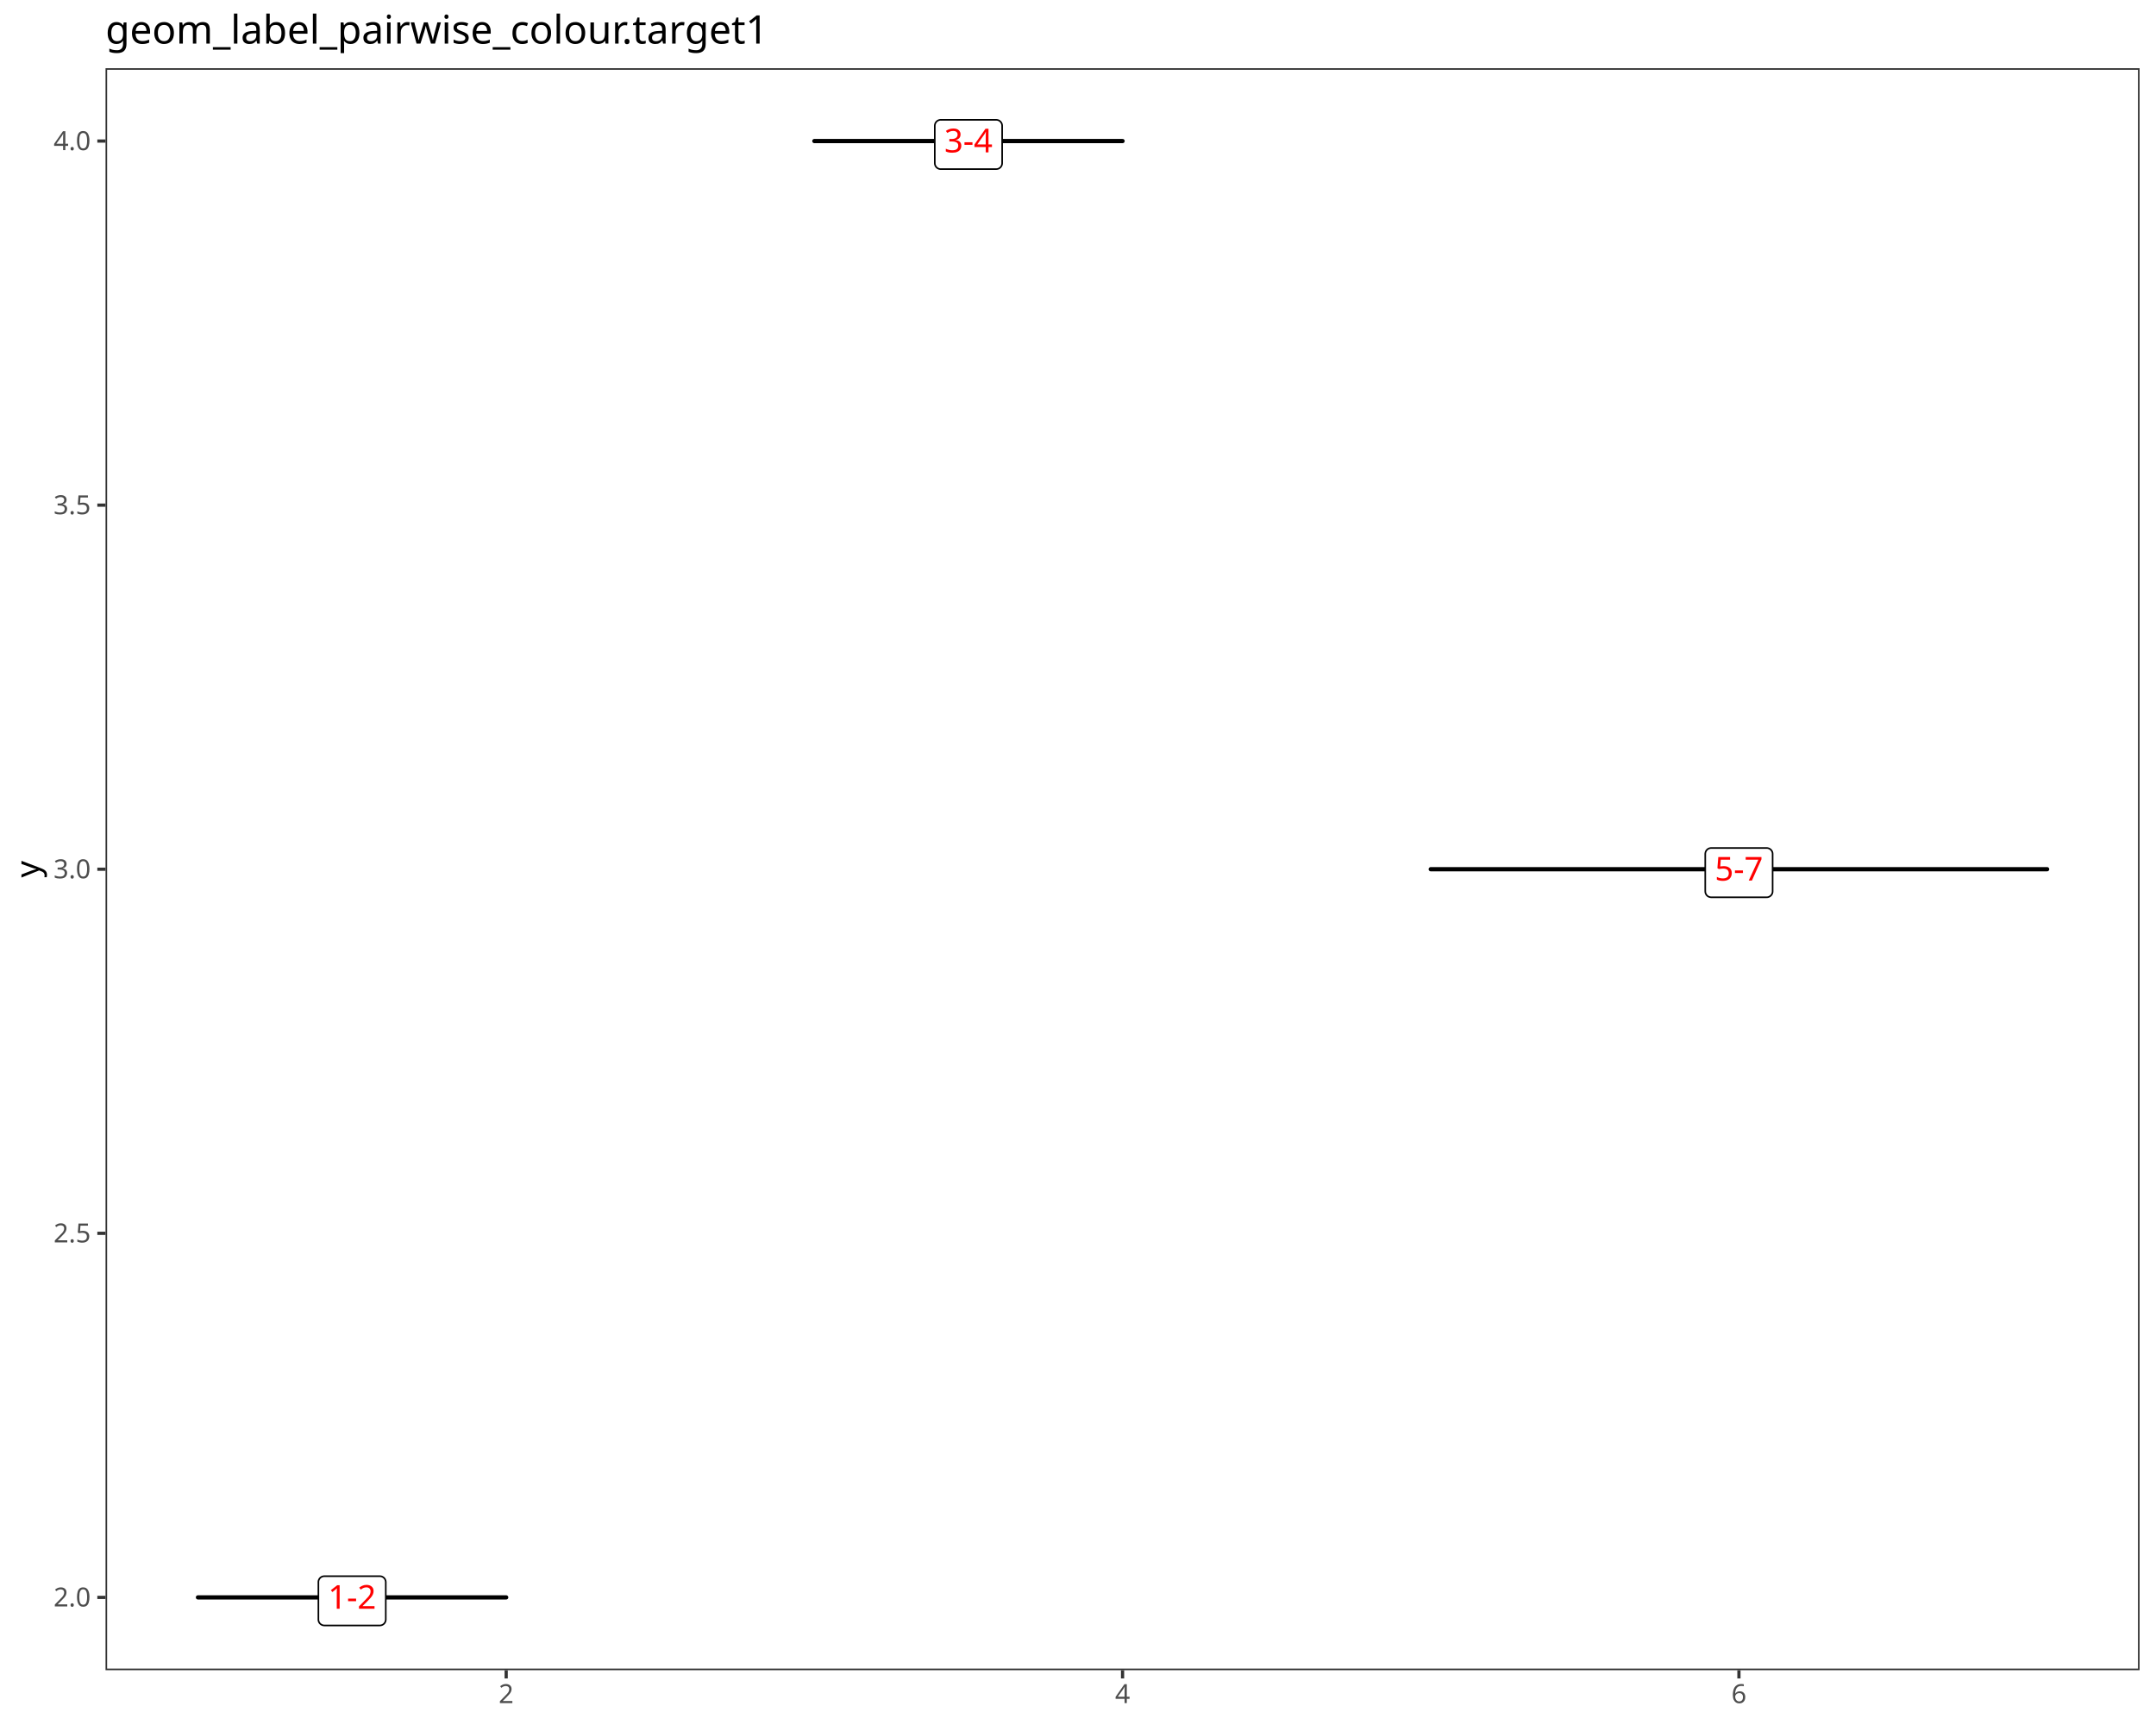
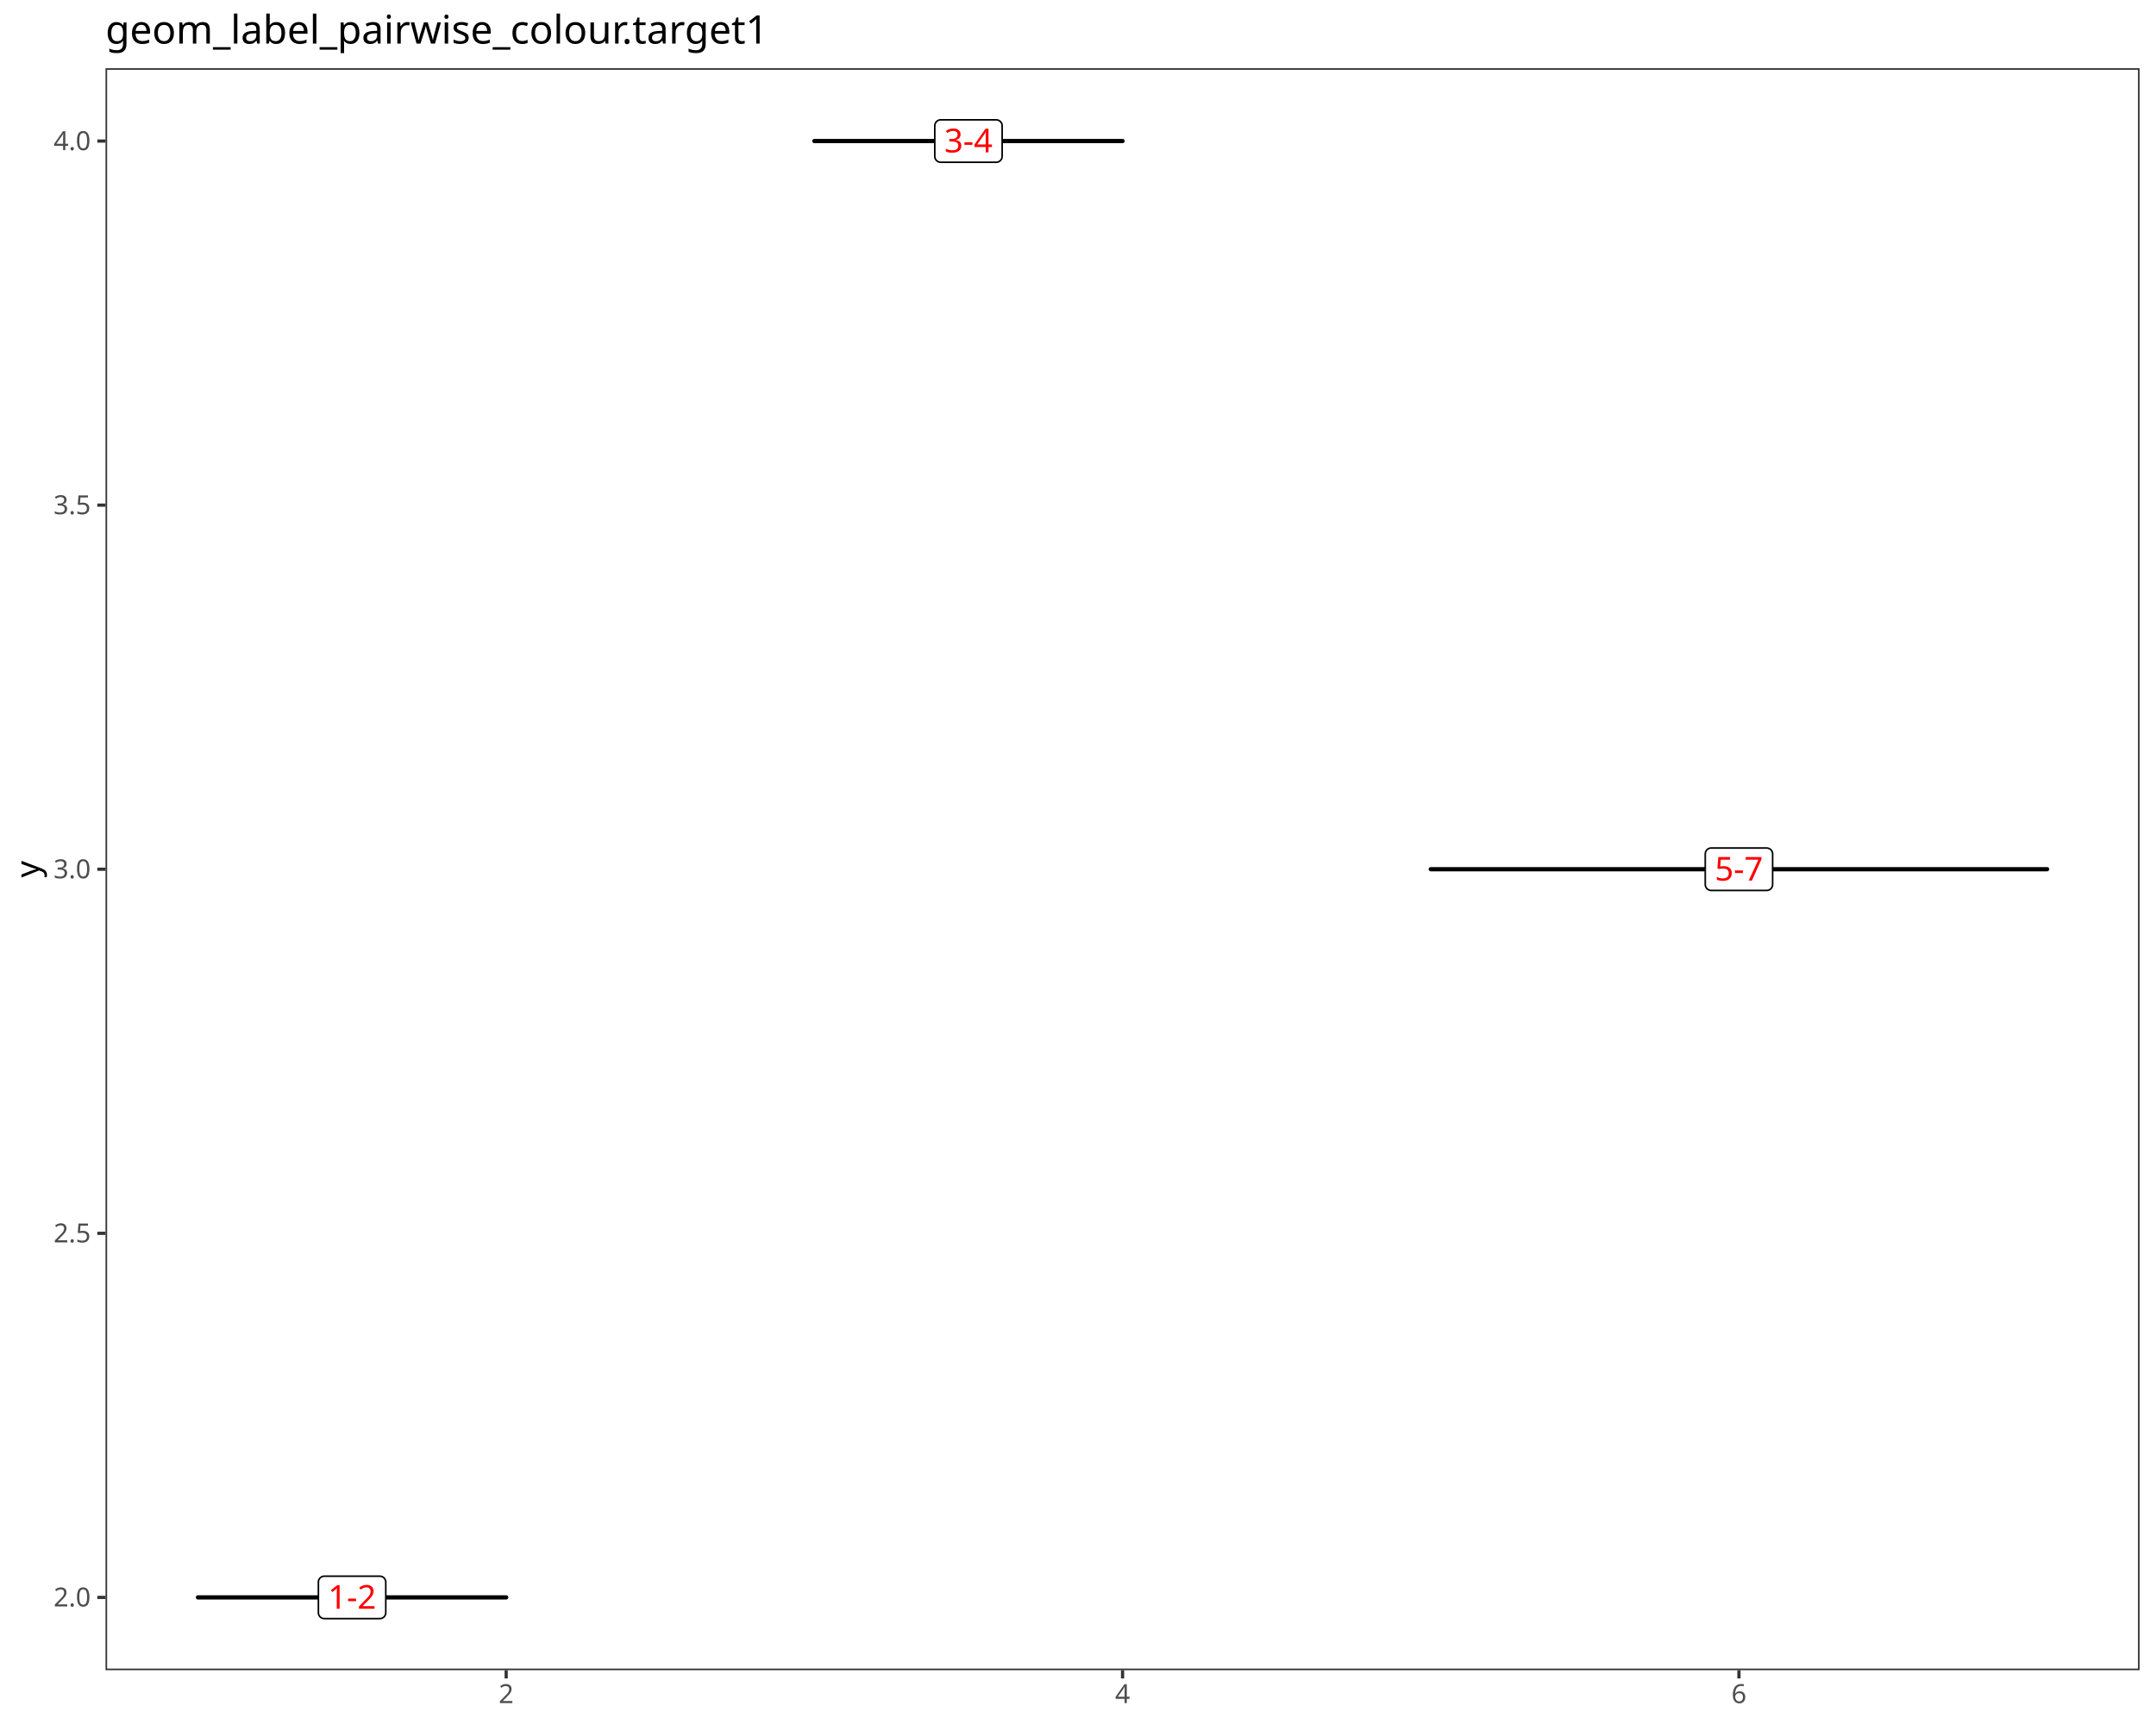
<svg xmlns="http://www.w3.org/2000/svg" class="svglite" data-engine-version="2.0" width="720.00pt" height="576.00pt" viewBox="0 0 720.00 576.00">
  <defs>
    <style type="text/css">
    .svglite line, .svglite polyline, .svglite polygon, .svglite path, .svglite rect, .svglite circle {
      fill: none;
      stroke: #000000;
      stroke-linecap: round;
      stroke-linejoin: round;
      stroke-miterlimit: 10.00;
    }
  </style>
  </defs>
  <rect width="100%" height="100%" style="stroke: none; fill: #FFFFFF;" />
  <defs>
    <clipPath id="cpMC4wMHw3MjAuMDB8MC4wMHw1NzYuMDA=">
      <rect x="0.00" y="0.00" width="720.00" height="576.00" />
    </clipPath>
  </defs>
  <g clip-path="url(#cpMC4wMHw3MjAuMDB8MC4wMHw1NzYuMDA=)">
    <rect x="0.00" y="0.00" width="720.00" height="576.00" style="stroke-width: 1.07; stroke: #FFFFFF; fill: #FFFFFF;" />
  </g>
  <defs>
    <clipPath id="cpMzUuMjR8NzE0LjUyfDIyLjc4fDU1Ny43MQ==">
      <rect x="35.24" y="22.78" width="679.28" height="534.92" />
    </clipPath>
  </defs>
  <g clip-path="url(#cpMzUuMjR8NzE0LjUyfDIyLjc4fDU1Ny43MQ==)">
    <rect x="35.24" y="22.78" width="679.28" height="534.92" style="stroke-width: 1.07; stroke: none; fill: #FFFFFF;" />
    <line x1="66.11" y1="533.39" x2="169.04" y2="533.39" style="stroke-width: 1.42;" />
-     <polygon points="108.31,542.76 126.85,542.76 126.77,542.76 127.08,542.75 127.40,542.68 127.69,542.57 127.97,542.41 128.22,542.21 128.43,541.97 128.60,541.70 128.72,541.41 128.80,541.10 128.83,540.78 128.83,540.78 128.83,528.29 128.83,528.29 128.80,527.97 128.72,527.66 128.60,527.37 128.43,527.10 128.22,526.86 127.97,526.66 127.69,526.50 127.40,526.38 127.08,526.32 126.85,526.31 108.31,526.31 108.54,526.32 108.23,526.31 107.91,526.35 107.60,526.43 107.32,526.57 107.05,526.75 106.82,526.97 106.63,527.23 106.48,527.51 106.38,527.81 106.33,528.13 106.33,528.29 106.33,540.78 106.33,540.62 106.33,540.94 106.38,541.25 106.48,541.56 106.63,541.84 106.82,542.09 107.05,542.31 107.32,542.49 107.60,542.63 107.91,542.72 108.23,542.76 " style="stroke-width: 0.53; fill: #FFFFFF;" />
+     <polygon points="108.31,540.48 126.85,540.48 126.77,540.47 127.08,540.46 127.40,540.40 127.69,540.29 127.97,540.13 128.22,539.92 128.43,539.69 128.60,539.42 128.72,539.12 128.80,538.81 128.83,538.50 128.83,538.50 128.83,528.29 128.83,528.29 128.80,527.97 128.72,527.66 128.60,527.37 128.43,527.10 128.22,526.86 127.97,526.66 127.69,526.50 127.40,526.38 127.08,526.32 126.85,526.31 108.31,526.31 108.54,526.32 108.23,526.31 107.91,526.35 107.60,526.43 107.32,526.57 107.05,526.75 106.82,526.97 106.63,527.23 106.48,527.51 106.38,527.81 106.33,528.13 106.33,528.29 106.33,538.50 106.33,538.34 106.33,538.66 106.38,538.97 106.48,539.27 106.63,539.55 106.82,539.81 107.05,540.03 107.32,540.21 107.60,540.35 107.91,540.44 108.23,540.47 " style="stroke-width: 0.53; fill: #FFFFFF;" />
    <text x="117.58" y="537.18" text-anchor="middle" style="font-size: 11.00px; fill: #FF0000; font-family: sans;" textLength="15.90px" lengthAdjust="spacingAndGlyphs">1-2</text>
    <line x1="271.96" y1="47.10" x2="374.88" y2="47.10" style="stroke-width: 1.42;" />
-     <polygon points="314.15,56.47 332.69,56.47 332.61,56.47 332.93,56.45 333.24,56.39 333.54,56.28 333.81,56.12 334.06,55.91 334.27,55.68 334.44,55.41 334.57,55.11 334.64,54.80 334.67,54.49 334.67,54.49 334.67,41.99 334.67,41.99 334.64,41.68 334.57,41.37 334.44,41.07 334.27,40.80 334.06,40.57 333.81,40.36 333.54,40.20 333.24,40.09 332.93,40.03 332.69,40.01 314.15,40.01 314.39,40.03 314.07,40.01 313.75,40.05 313.45,40.14 313.16,40.28 312.90,40.46 312.67,40.68 312.48,40.93 312.33,41.22 312.23,41.52 312.18,41.83 312.17,41.99 312.17,54.49 312.18,54.33 312.18,54.65 312.23,54.96 312.33,55.26 312.48,55.55 312.67,55.80 312.90,56.02 313.16,56.20 313.45,56.34 313.75,56.43 314.07,56.47 " style="stroke-width: 0.53; fill: #FFFFFF;" />
+     <polygon points="314.15,54.18 332.69,54.18 332.61,54.18 332.93,54.17 333.24,54.11 333.54,53.99 333.81,53.83 334.06,53.63 334.27,53.39 334.44,53.12 334.57,52.83 334.64,52.52 334.67,52.20 334.67,52.20 334.67,41.99 334.67,41.99 334.64,41.68 334.57,41.37 334.44,41.07 334.27,40.80 334.06,40.57 333.81,40.36 333.54,40.20 333.24,40.09 332.93,40.03 332.69,40.01 314.15,40.01 314.39,40.03 314.07,40.01 313.75,40.05 313.45,40.14 313.16,40.28 312.90,40.46 312.67,40.68 312.48,40.93 312.33,41.22 312.23,41.52 312.18,41.83 312.17,41.99 312.17,52.20 312.18,52.04 312.18,52.36 312.23,52.68 312.33,52.98 312.48,53.26 312.67,53.52 312.90,53.74 313.16,53.92 313.45,54.05 313.75,54.14 314.07,54.18 " style="stroke-width: 0.53; fill: #FFFFFF;" />
    <text x="323.42" y="50.88" text-anchor="middle" style="font-size: 11.00px; fill: #FF0000; font-family: sans;" textLength="15.90px" lengthAdjust="spacingAndGlyphs">3-4</text>
    <line x1="477.80" y1="290.24" x2="683.64" y2="290.24" style="stroke-width: 1.42;" />
-     <polygon points="571.45,299.61 589.99,299.61 589.91,299.61 590.23,299.60 590.54,299.54 590.84,299.42 591.12,299.26 591.36,299.06 591.58,298.82 591.75,298.55 591.87,298.26 591.95,297.95 591.97,297.63 591.97,297.63 591.97,285.14 591.97,285.14 591.95,284.82 591.87,284.51 591.75,284.22 591.58,283.95 591.36,283.71 591.12,283.51 590.84,283.35 590.54,283.24 590.23,283.17 589.99,283.16 571.45,283.16 571.69,283.17 571.37,283.16 571.06,283.20 570.75,283.29 570.46,283.42 570.20,283.61 569.97,283.83 569.78,284.08 569.63,284.36 569.53,284.67 569.48,284.98 569.47,285.14 569.47,297.63 569.48,297.47 569.48,297.79 569.53,298.11 569.63,298.41 569.78,298.69 569.97,298.95 570.20,299.17 570.46,299.35 570.75,299.48 571.06,299.57 571.37,299.61 " style="stroke-width: 0.53; fill: #FFFFFF;" />
+     <polygon points="571.45,297.33 589.99,297.33 589.91,297.33 590.23,297.32 590.54,297.25 590.84,297.14 591.12,296.98 591.36,296.78 591.58,296.54 591.75,296.27 591.87,295.98 591.95,295.67 591.97,295.35 591.97,295.35 591.97,285.14 591.97,285.14 591.95,284.82 591.87,284.51 591.75,284.22 591.58,283.95 591.36,283.71 591.12,283.51 590.84,283.35 590.54,283.24 590.23,283.17 589.99,283.16 571.45,283.16 571.69,283.17 571.37,283.16 571.06,283.20 570.75,283.29 570.46,283.42 570.20,283.61 569.97,283.83 569.78,284.08 569.63,284.36 569.53,284.67 569.48,284.98 569.47,285.14 569.47,295.35 569.48,295.19 569.48,295.51 569.53,295.82 569.63,296.13 569.78,296.41 569.97,296.66 570.20,296.88 570.46,297.06 570.75,297.20 571.06,297.29 571.37,297.33 " style="stroke-width: 0.53; fill: #FFFFFF;" />
    <text x="580.72" y="294.03" text-anchor="middle" style="font-size: 11.00px; fill: #FF0000; font-family: sans;" textLength="15.90px" lengthAdjust="spacingAndGlyphs">5-7</text>
    <rect x="35.24" y="22.78" width="679.28" height="534.92" style="stroke-width: 1.07; stroke: #333333;" />
  </g>
  <g clip-path="url(#cpMC4wMHw3MjAuMDB8MC4wMHw1NzYuMDA=)">
    <text x="30.31" y="536.42" text-anchor="end" style="font-size: 8.80px; fill: #4D4D4D; font-family: sans;" textLength="12.23px" lengthAdjust="spacingAndGlyphs">2.0</text>
    <text x="30.31" y="414.85" text-anchor="end" style="font-size: 8.80px; fill: #4D4D4D; font-family: sans;" textLength="12.23px" lengthAdjust="spacingAndGlyphs">2.5</text>
    <text x="30.31" y="293.27" text-anchor="end" style="font-size: 8.80px; fill: #4D4D4D; font-family: sans;" textLength="12.23px" lengthAdjust="spacingAndGlyphs">3.0</text>
    <text x="30.31" y="171.70" text-anchor="end" style="font-size: 8.80px; fill: #4D4D4D; font-family: sans;" textLength="12.23px" lengthAdjust="spacingAndGlyphs">3.5</text>
    <text x="30.31" y="50.13" text-anchor="end" style="font-size: 8.80px; fill: #4D4D4D; font-family: sans;" textLength="12.23px" lengthAdjust="spacingAndGlyphs">4.0</text>
    <polyline points="32.50,533.39 35.24,533.39 " style="stroke-width: 1.07; stroke: #333333; stroke-linecap: butt;" />
    <polyline points="32.50,411.82 35.24,411.82 " style="stroke-width: 1.07; stroke: #333333; stroke-linecap: butt;" />
    <polyline points="32.50,290.24 35.24,290.24 " style="stroke-width: 1.07; stroke: #333333; stroke-linecap: butt;" />
    <polyline points="32.50,168.67 35.24,168.67 " style="stroke-width: 1.07; stroke: #333333; stroke-linecap: butt;" />
    <polyline points="32.50,47.10 35.24,47.10 " style="stroke-width: 1.07; stroke: #333333; stroke-linecap: butt;" />
    <polyline points="169.04,560.45 169.04,557.71 " style="stroke-width: 1.07; stroke: #333333; stroke-linecap: butt;" />
    <polyline points="374.88,560.45 374.88,557.71 " style="stroke-width: 1.07; stroke: #333333; stroke-linecap: butt;" />
    <polyline points="580.72,560.45 580.72,557.71 " style="stroke-width: 1.07; stroke: #333333; stroke-linecap: butt;" />
    <text x="169.04" y="568.69" text-anchor="middle" style="font-size: 8.80px; fill: #4D4D4D; font-family: sans;" textLength="4.89px" lengthAdjust="spacingAndGlyphs">2</text>
    <text x="374.88" y="568.69" text-anchor="middle" style="font-size: 8.80px; fill: #4D4D4D; font-family: sans;" textLength="4.89px" lengthAdjust="spacingAndGlyphs">4</text>
    <text x="580.72" y="568.69" text-anchor="middle" style="font-size: 8.80px; fill: #4D4D4D; font-family: sans;" textLength="4.89px" lengthAdjust="spacingAndGlyphs">6</text>
    <text transform="translate(13.05,290.24) rotate(-90)" text-anchor="middle" style="font-size: 11.00px; font-family: sans;" textLength="5.50px" lengthAdjust="spacingAndGlyphs">y</text>
    <text x="35.24" y="14.56" style="font-size: 13.20px; font-family: sans;" textLength="212.08px" lengthAdjust="spacingAndGlyphs">geom_label_pairwise_colour.target1</text>
  </g>
</svg>
